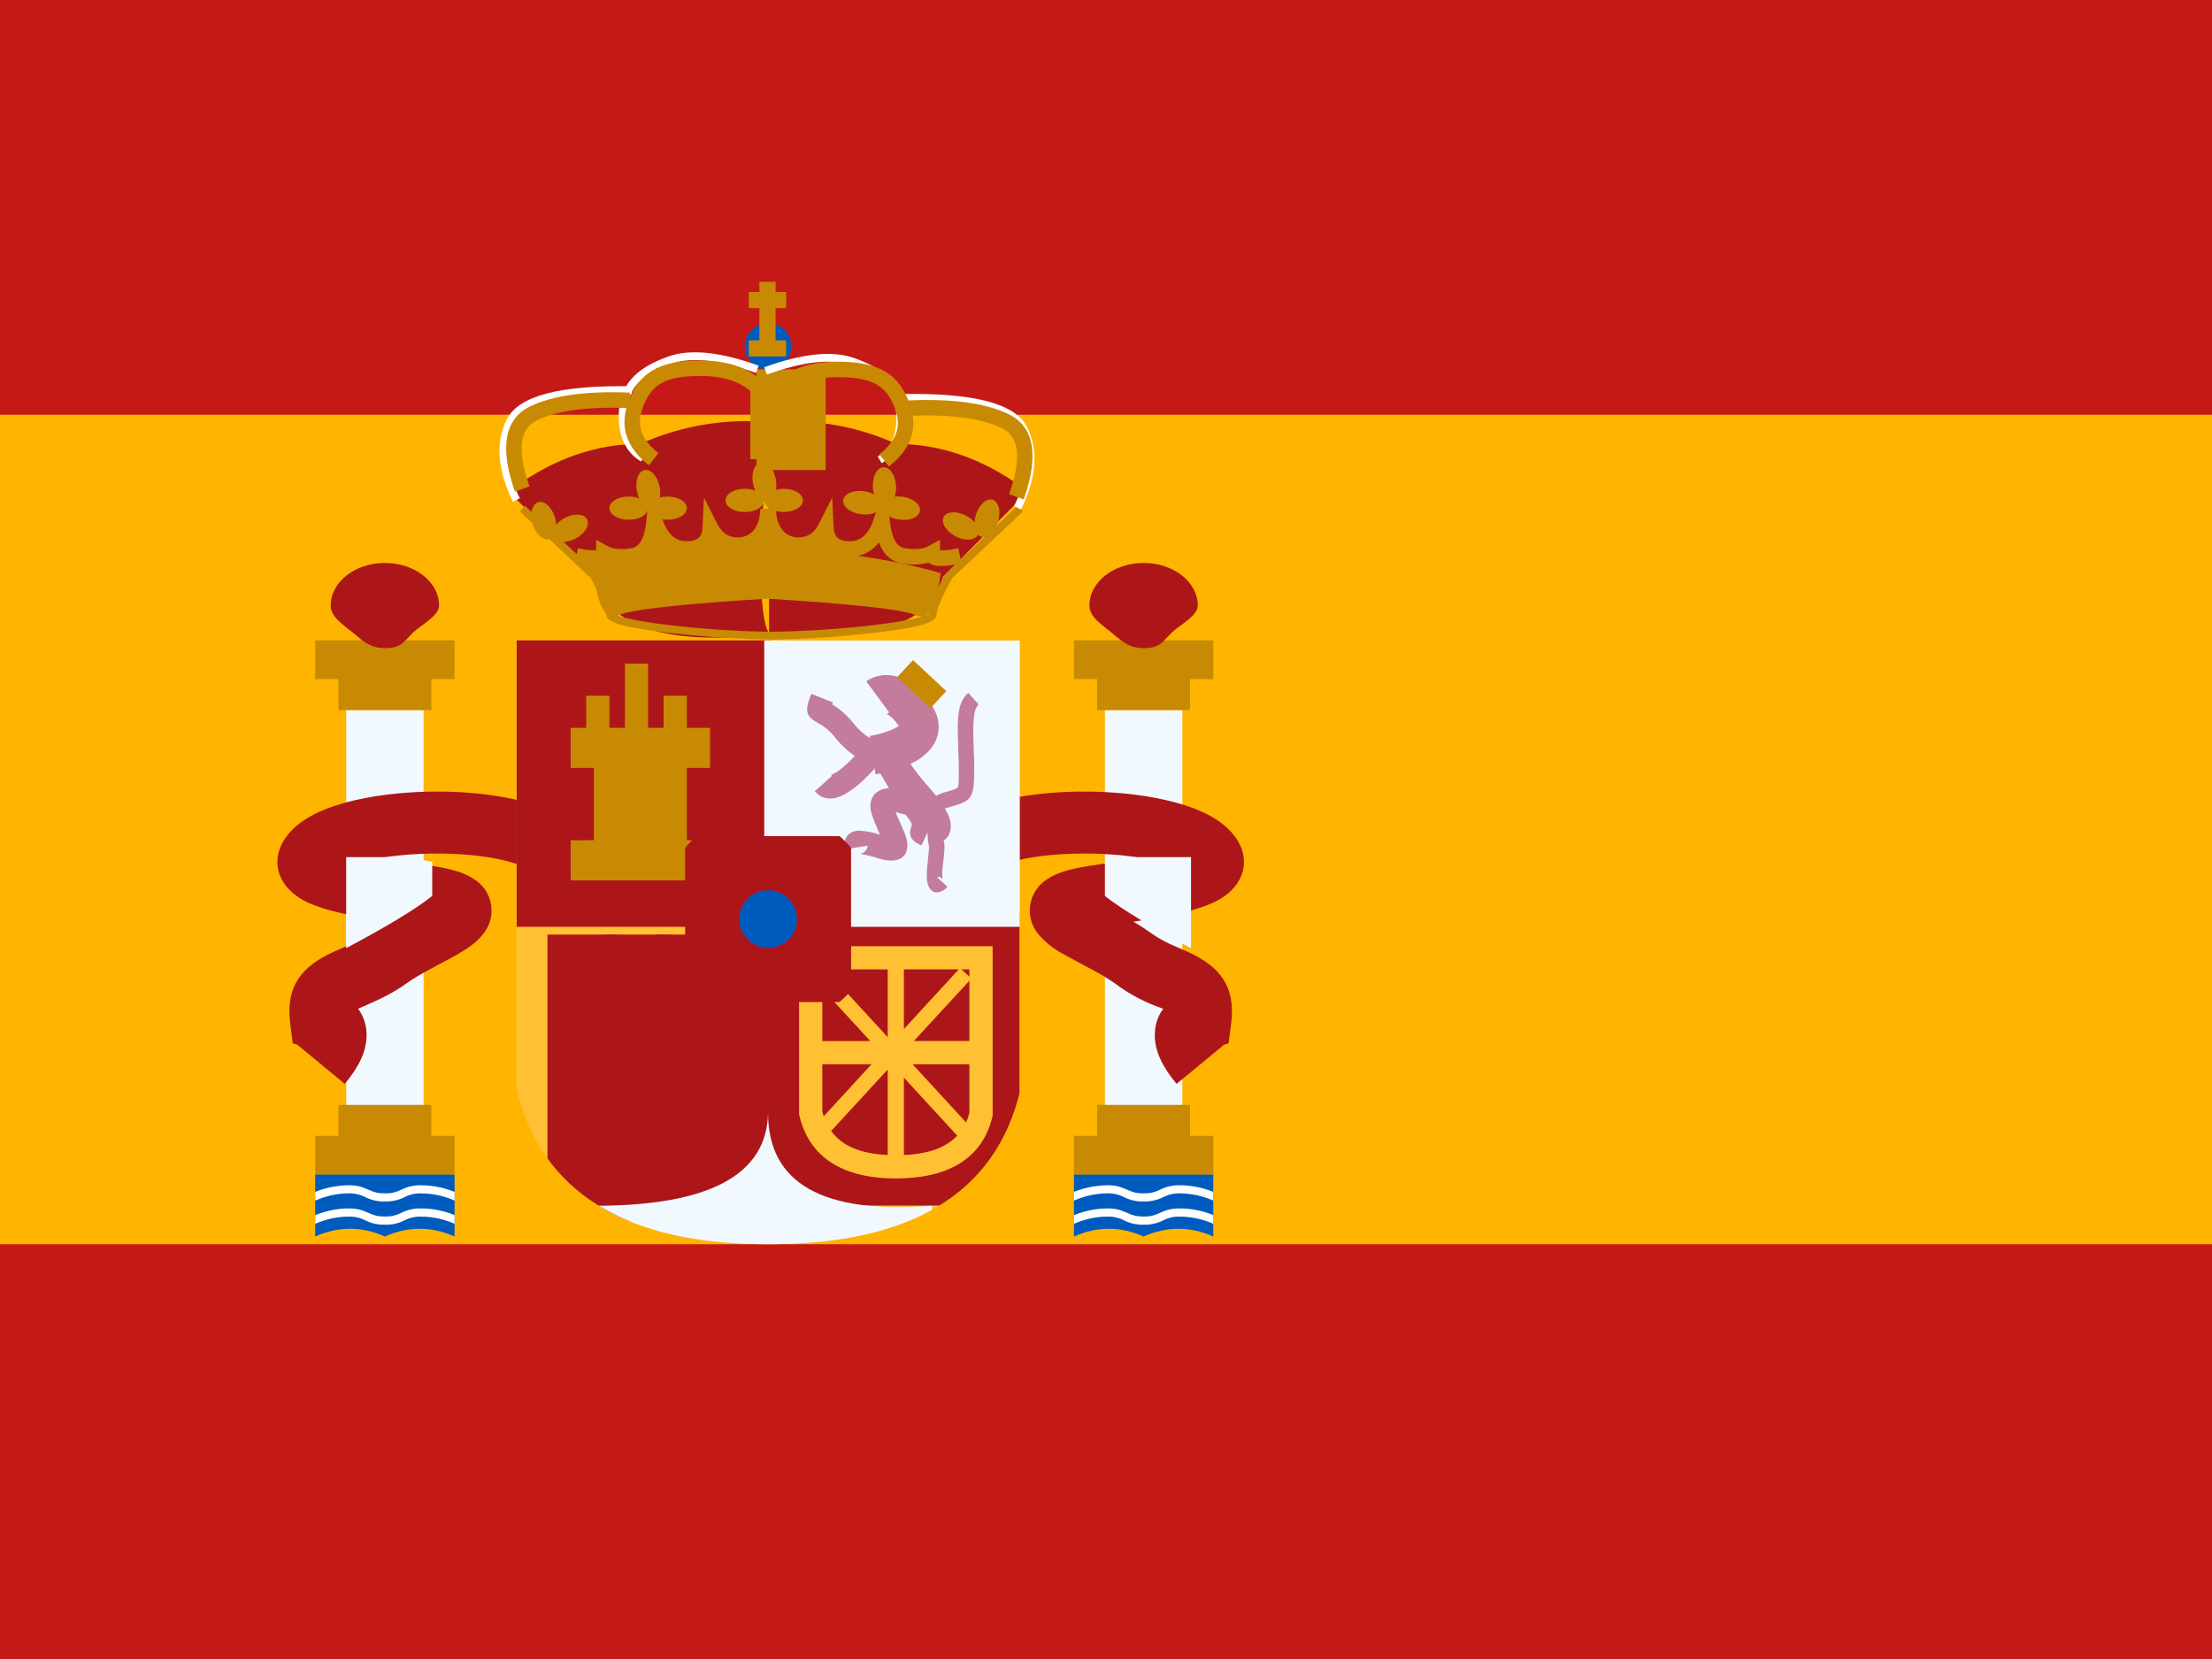
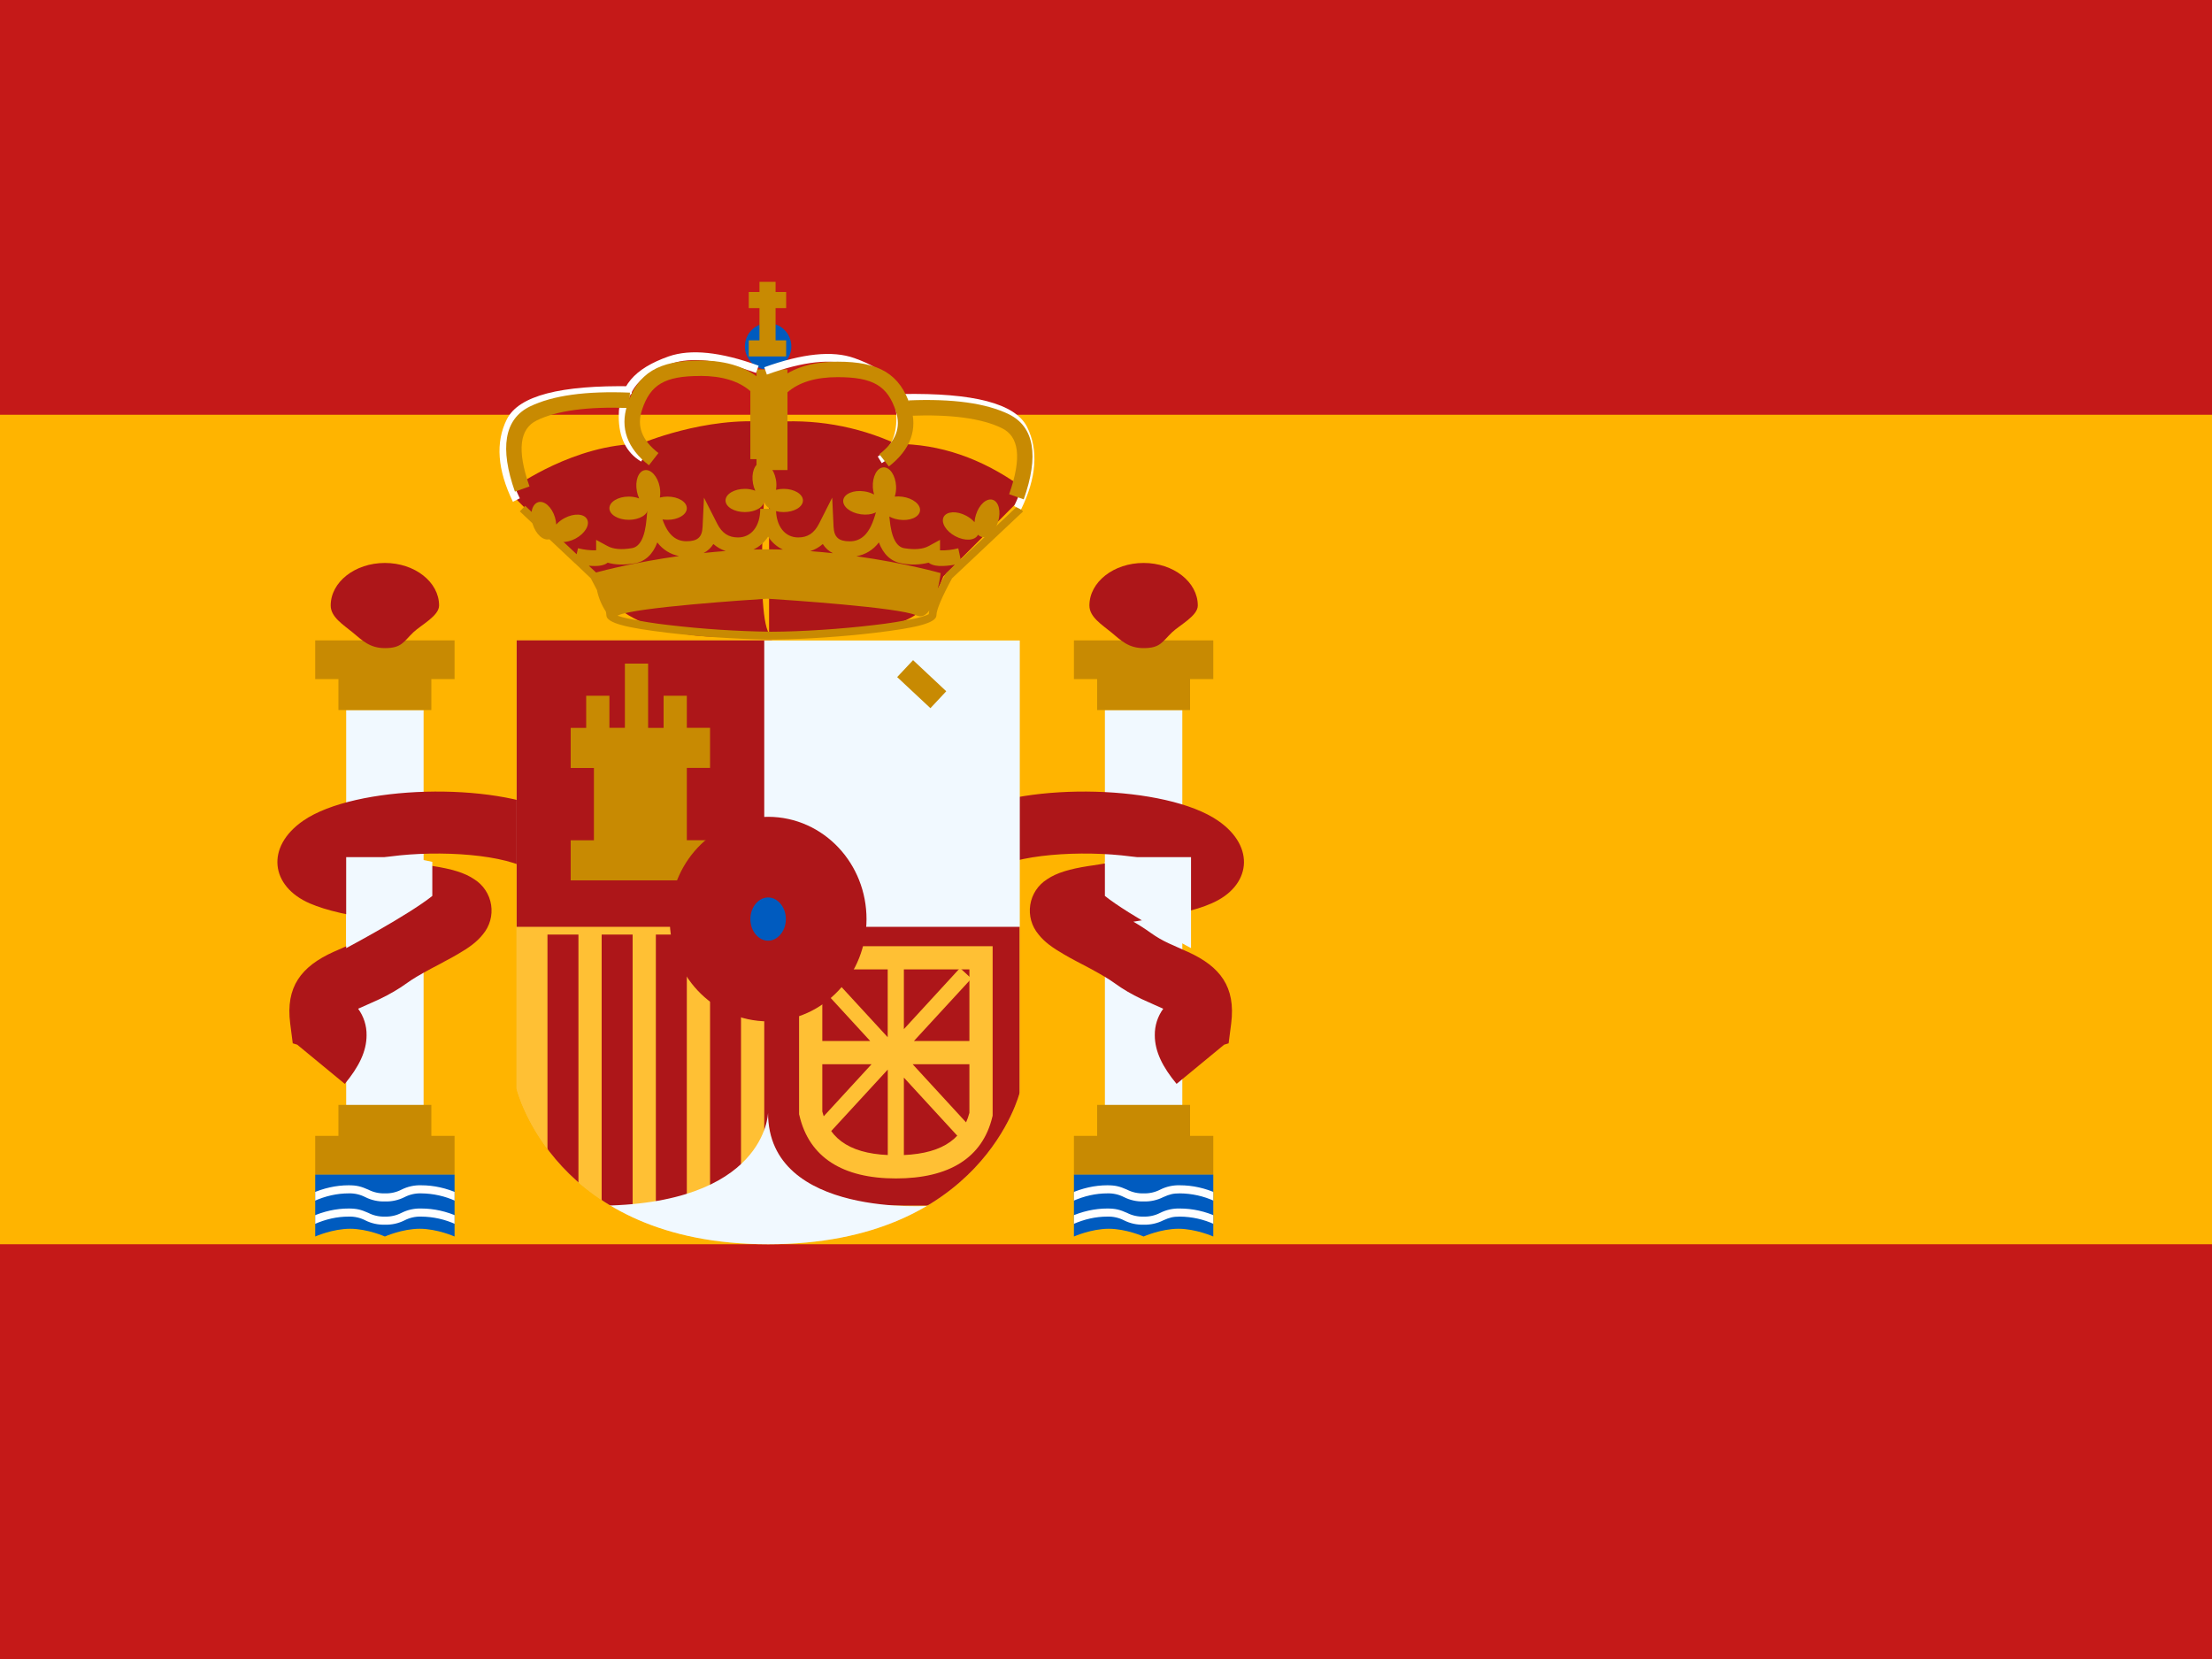
- <svg xmlns="http://www.w3.org/2000/svg" xmlns:xlink="http://www.w3.org/1999/xlink" viewBox="0 0 32 24">
-   <defs>
-     <mask id="mantine-cf0v3nup5" fill="#fff">
-       <path fill-rule="evenodd" d="M0 0h32v24H0z" />
+ <svg xmlns="http://www.w3.org/2000/svg" fill="none" viewBox="0 0 32 24">
+   <mask id="a" style="mask-type:alpha" width="32" height="24" x="0" y="0" maskUnits="userSpaceOnUse">
+     <path fill="#fff" d="M0 0h32v24H0z" />
+   </mask>
+   <g mask="url(#a)">
+     <path fill="#FFB400" fill-rule="evenodd" d="M0 0v24h32V0H0z" clip-rule="evenodd" />
+     <mask id="b" style="mask-type:alpha" width="32" height="24" x="0" y="0" maskUnits="userSpaceOnUse">
+       <path fill="#fff" fill-rule="evenodd" d="M0 0v24h32V0H0z" clip-rule="evenodd" />
    </mask>
-     <mask id="mantine-5jkust8dw" fill="#fff">
-       <use fill-rule="evenodd" xlink:href="#mantine-b5ht6qnfk" />
-     </mask>
-     <mask id="mantine-qucti1z6s" fill="#fff">
-       <use fill-rule="evenodd" xlink:href="#mantine-8ntt5npo6" />
-     </mask>
-     <mask id="mantine-e7zmscipf" fill="#fff">
-       <use fill-rule="evenodd" xlink:href="#mantine-4lh85d6yt" />
-     </mask>
-     <mask id="mantine-i7l5k8a1m" fill="#fff">
-       <use fill-rule="evenodd" xlink:href="#mantine-5d9fcbve5" />
-     </mask>
-     <path id="mantine-b5ht6qnfk" d="M0 0h32v24H0z" />
-     <path id="mantine-8ntt5npo6" d="M0 0h2.016v.896C1.848.821 1.68.784 1.512.784s-.336.037-.504.112C.84.821.672.784.504.784S.168.821 0 .896z" />
-     <path id="mantine-4lh85d6yt" d="M0 0h2.016v.896C1.848.821 1.68.784 1.512.784s-.336.037-.504.112C.84.821.672.784.504.784S.168.821 0 .896z" />
-     <path id="mantine-5d9fcbve5" d="M0 0h7.28v6.54c-.36 1.464-1.574 2.196-3.64 2.196S.36 7.985 0 6.483z" />
-   </defs>
-   <g fill="none" fill-rule="evenodd" mask="url(#mantine-cf0v3nup5)">
-     <use fill="#ffb400" xlink:href="#mantine-b5ht6qnfk" />
-     <path fill="#c51918" d="M0 0h32v6H0zm0 18h32v6H0z" mask="url(#mantine-5jkust8dw)" />
-     <g mask="url(#mantine-5jkust8dw)">
-       <path fill="#f1f9ff" d="M5.008 10.272h1.12v5.824h-1.12z" />
-       <path fill="#c88a02" d="M6.576 9.264v.56H6.24v.448H4.896l-.001-.448H4.56v-.56zm-.336 7.168h.336v.56H4.56v-.56h.336v-.448H6.24z" />
-       <path fill="#ad1619" d="M5.568 9.376c.244 0 .269-.092.412-.229.112-.106.372-.238.372-.387 0-.34-.351-.616-.784-.616s-.784.276-.784.616c0 .166.18.276.314.387.143.117.248.229.47.229z" />
-       <g transform="translate(4.56 16.992)">
-         <use fill="#005bbf" xlink:href="#mantine-8ntt5npo6" />
-         <path fill="#fff" fill-rule="nonzero" d="M-.018.72L-.062.613C.119.532.302.49.484.49c.118 0 .18.017.284.063.092.041.14.054.24.054s.149-.013.24-.054A.593.593 0 011.533.49c.182 0 .364.04.546.122L2.035.72a1.226 1.226 0 00-.502-.112.49.49 0 00-.24.054.593.593 0 01-.285.063.593.593 0 01-.284-.063.49.49 0 00-.24-.054C.317.608.15.645-.018.72zm0-.336L-.062.277A1.33 1.33 0 01.484.155c.118 0 .18.017.284.063.092.041.14.054.24.054s.149-.013.24-.054a.593.593 0 01.285-.063c.182 0 .364.04.546.122l-.044.107a1.226 1.226 0 00-.502-.112.49.49 0 00-.24.054.593.593 0 01-.285.063.593.593 0 01-.284-.063.49.49 0 00-.24-.054C.317.272.15.309-.018.384z" mask="url(#mantine-qucti1z6s)" />
+     <g mask="url(#b)">
+       <path fill="#C51918" fill-rule="evenodd" d="M0 0v6h32V0H0zM0 18v6h32v-6H0z" clip-rule="evenodd" />
+       <path fill="#F1F9FF" d="M5.008 10.272h1.12v5.824h-1.12z" />
+       <path fill="#C88A02" fill-rule="evenodd" d="M6.576 9.264H4.56v.56h.336v.448H6.24v-.448h.336v-.56zM6.24 16.432h.336v.56H4.56v-.56h.336v-.448H6.24v.448z" clip-rule="evenodd" />
+       <path fill="#AD1619" fill-rule="evenodd" d="M5.568 9.376c.244 0 .269-.092.412-.229.112-.106.372-.238.372-.387 0-.34-.351-.616-.784-.616-.433 0-.784.276-.784.616 0 .166.18.276.315.387.142.117.247.229.47.229z" clip-rule="evenodd" />
+       <path fill="#005BBF" fill-rule="evenodd" d="M4.56 16.992h2.016v.896s-.252-.112-.504-.112-.504.112-.504.112-.252-.112-.504-.112-.504.112-.504.112v-.896z" clip-rule="evenodd" />
+       <mask id="c" style="mask-type:alpha" width="3" height="2" x="4" y="16" maskUnits="userSpaceOnUse">
+         <path fill="#fff" fill-rule="evenodd" d="M4.56 16.992h2.016v.896s-.252-.112-.504-.112-.504.112-.504.112-.252-.112-.504-.112-.504.112-.504.112v-.896z" clip-rule="evenodd" />
+       </mask>
+       <g fill="#fff" mask="url(#c)">
+         <path d="M4.542 17.712l-.044-.107c.181-.081.364-.122.546-.122.118 0 .18.017.284.063a.49.49 0 00.24.054.49.49 0 00.24-.054.593.593 0 01.285-.063c.182 0 .364.04.546.122l-.044.107a1.227 1.227 0 00-.502-.112.49.49 0 00-.24.054.593.593 0 01-.285.063.593.593 0 01-.284-.063.49.49 0 00-.24-.054c-.167 0-.334.037-.502.112zM4.542 17.376l-.044-.107c.181-.081.364-.122.546-.122.118 0 .18.017.284.063a.49.49 0 00.24.054.49.49 0 00.24-.054.593.593 0 01.285-.063c.182 0 .364.04.546.122l-.044.107a1.227 1.227 0 00-.502-.112.49.49 0 00-.24.054.593.593 0 01-.285.063.593.593 0 01-.284-.063.49.49 0 00-.24-.054c-.167 0-.334.037-.502.112z" />
      </g>
-       <path fill="#f1f9ff" d="M15.984 10.272h1.12v5.824h-1.12z" />
-       <path fill="#c88a02" d="M17.552 9.264v.56h-.336v.448h-1.344l-.001-.448h-.335v-.56zm-.336 7.168h.336v.56h-2.016v-.56h.336v-.448h1.344z" />
-       <path fill="#ad1619" d="M16.544 9.376c.244 0 .269-.092.412-.229.112-.106.372-.238.372-.387 0-.34-.351-.616-.784-.616s-.784.276-.784.616c0 .166.18.276.314.387.143.117.248.229.47.229z" />
-       <g transform="translate(15.536 16.992)">
-         <use fill="#005bbf" xlink:href="#mantine-4lh85d6yt" />
-         <path fill="#fff" fill-rule="nonzero" d="M-.018.72L-.062.613C.119.532.302.49.484.49c.118 0 .18.017.284.063.092.041.14.054.24.054s.149-.013.24-.054A.593.593 0 011.533.49c.182 0 .364.04.546.122L2.035.72a1.226 1.226 0 00-.502-.112.49.49 0 00-.24.054.593.593 0 01-.285.063.593.593 0 01-.284-.063.49.49 0 00-.24-.054C.317.608.15.645-.018.72zm0-.336L-.062.277A1.33 1.33 0 01.484.155c.118 0 .18.017.284.063.092.041.14.054.24.054s.149-.013.24-.054a.593.593 0 01.285-.063c.182 0 .364.04.546.122l-.044.107a1.226 1.226 0 00-.502-.112.49.49 0 00-.24.054.593.593 0 01-.285.063.593.593 0 01-.284-.063.49.49 0 00-.24-.054C.317.272.15.309-.018.384z" mask="url(#mantine-e7zmscipf)" />
+       <path fill="#F1F9FF" d="M15.984 10.272h1.12v5.824h-1.12z" />
+       <path fill="#C88A02" fill-rule="evenodd" d="M17.552 9.264h-2.016v.56h.336v.448h1.344v-.448h.336v-.56zM17.216 16.432h.336v.56h-2.016v-.56h.336v-.448h1.344v.448z" clip-rule="evenodd" />
+       <path fill="#AD1619" fill-rule="evenodd" d="M16.544 9.376c.244 0 .268-.092.412-.229.112-.106.372-.238.372-.387 0-.34-.351-.616-.784-.616-.433 0-.784.276-.784.616 0 .166.18.276.315.387.142.117.247.229.469.229z" clip-rule="evenodd" />
+       <path fill="#005BBF" fill-rule="evenodd" d="M15.536 16.992h2.016v.896s-.252-.112-.504-.112-.504.112-.504.112-.252-.112-.504-.112-.504.112-.504.112v-.896z" clip-rule="evenodd" />
+       <mask id="d" style="mask-type:alpha" width="3" height="2" x="15" y="16" maskUnits="userSpaceOnUse">
+         <path fill="#fff" fill-rule="evenodd" d="M15.536 16.992h2.016v.896s-.252-.112-.504-.112-.504.112-.504.112-.252-.112-.504-.112-.504.112-.504.112v-.896z" clip-rule="evenodd" />
+       </mask>
+       <g fill="#fff" mask="url(#d)">
+         <path d="M15.518 17.712l-.044-.107c.181-.081.364-.122.546-.122.118 0 .18.017.284.063a.49.49 0 00.24.054.49.49 0 00.24-.054.593.593 0 01.285-.063c.182 0 .364.04.546.122l-.044.107a1.227 1.227 0 00-.502-.112c-.1 0-.148.013-.24.054a.593.593 0 01-.285.063.593.593 0 01-.284-.063.49.49 0 00-.24-.054c-.167 0-.334.037-.502.112zM15.518 17.376l-.044-.107c.181-.081.364-.122.546-.122.118 0 .18.017.284.063a.49.49 0 00.24.054.49.49 0 00.24-.054.593.593 0 01.285-.063c.182 0 .364.04.546.122l-.044.107a1.227 1.227 0 00-.502-.112c-.1 0-.148.013-.24.054a.593.593 0 01-.285.063.593.593 0 01-.284-.063.49.49 0 00-.24-.054c-.167 0-.334.037-.502.112z" />
      </g>
-       <g fill-rule="nonzero">
-         <path fill="#ad1619" d="M5.303 14.976c0 .236-.113.46-.315.704l-.688-.567-.065-.02-.037-.287c-.068-.53.159-.823.625-1.035.012-.005.222-.097.282-.126.099-.047.18-.094.256-.149a2.86 2.86 0 01.251-.162c-.577-.092-.888-.16-1.128-.264-.572-.246-.646-.82-.096-1.198.75-.517 2.759-.563 3.64-.108l-.411.796c-.433-.223-1.416-.265-2.104-.15.104.017.222.037.353.057l.394.061c.275.043.462.097.601.192a.535.535 0 01.124.798c-.086.109-.198.19-.367.288a6.083 6.083 0 01-.191.105l-.193.103c-.161.087-.267.15-.346.207-.124.09-.251.163-.395.232a14.942 14.942 0 01-.312.14.632.632 0 01.122.383zm8.678-3.212c.881-.455 2.89-.409 3.64.108.55.379.476.952-.097 1.198-.239.103-.55.172-1.128.264.097.056.177.108.252.162.076.055.157.102.255.15.06.028.271.12.283.125.466.212.692.505.625 1.035l-.037.287-.065.02-.688.567c-.202-.245-.315-.468-.315-.704 0-.15.044-.278.122-.383a2.474 2.474 0 01-.707-.372 3.085 3.085 0 00-.347-.207l-.192-.103a6.083 6.083 0 01-.191-.105 1.215 1.215 0 01-.367-.288.535.535 0 01.123-.798c.14-.095.327-.149.602-.192l.394-.06c.131-.021.249-.04.353-.059-.688-.114-1.672-.072-2.104.151z" />
-         <path fill="#f1f9ff" d="M5.923 12.4l.33.068v.493c-.234.187-.65.439-1.245.755V12.4zm10.392 0l-.331.068v.493c.235.187.65.439 1.246.755V12.4z" />
-       </g>
-       <path fill="#ad1619" d="M11.131 6.107v.004l.228-.015a3.647 3.647 0 011.607.326c.63 0 1.234.207 1.81.62v.164l-1.13 1.135c-.225.626-.628.659-.942.763a5.814 5.814 0 01-.6.041l-.303.012c-.353.013-.675.022-.675.022v-.003l-.225.023c-1.345.118-2.118-.168-2.32-.858L7.453 7.206v-.164c.576-.413 1.18-.62 1.81-.62a3.746 3.746 0 011.869-.315zm-.005.056l.005-.056c-.16 1.788-.162 2.808-.005 3.06z" />
-       <path fill="#c88a02" fill-rule="nonzero" d="M11.226 7.36c0 .253.129.414.322.414.136 0 .23-.062.3-.198l.191-.378.02.423c.008.15.073.209.234.209.166 0 .282-.108.358-.352l.168-.54.05.564c.025.278.101.41.214.428.153.025.27.013.351-.031l.165-.09v.152a.95.95 0 00.263-.03l.036.162.825-.776.077.081-1.027.967c-.15.276-.226.458-.226.534 0 .115-.3.184-.886.254-.5.06-1.096.099-1.557.099l.112-.003v.003l-.056-.002-.056.002v-.003l-.18-.002a14.725 14.725 0 01-1.265-.094c-.586-.07-.887-.139-.887-.254l-.002-.024c-.061-.06-.11-.18-.146-.36a3.302 3.302 0 00-.077-.15l-.227-.214-.006-.001v-.005l-.794-.747.076-.081.746.7.02-.086a.95.95 0 00.262.03V7.81l.166.09c.081.044.197.056.35.03.113-.018.19-.149.214-.427l.05-.563.169.54c.076.243.192.35.358.35.161 0 .226-.058.233-.208l.02-.423.192.378c.069.136.164.198.3.198.193 0 .322-.161.322-.414zm-.127 1.3l.045-.002c-1.287.078-2.02.16-2.199.243l-.013.004.025.01c.033.01.074.021.123.032.144.033.35.066.592.095.476.057 1.041.095 1.49.097a14.18 14.18 0 001.485-.097c.244-.03.449-.062.593-.095.073-.016.13-.033.166-.048a.195.195 0 00.03-.015l.002-.021c-.05.06-.113.072-.185.038-.18-.084-.912-.165-2.199-.243zm1.615-.813a.515.515 0 01-.301.195 8.48 8.48 0 011.195.249c-.01.078-.02.15-.032.213l.041-.084.062-.116.01-.014.13-.122c-.184.032-.316.029-.386-.028a.88.88 0 01-.386.01c-.157-.025-.267-.13-.333-.303z" />
-       <path fill="#005bbf" d="M11.112 5.347a.336.336 0 100-.672.336.336 0 000 .672z" />
-       <g fill="#c88a02">
-         <path fill-rule="nonzero" d="M8.028 7.483a.445.445 0 01.019.109.371.371 0 01.12-.097c.137-.073.283-.065.326.017.044.082-.032.207-.168.28-.137.072-.283.065-.326-.017-.015.009-.032.02-.05.025-.089.027-.197-.07-.243-.218s-.01-.29.08-.317c.088-.027.196.07.242.218zm6.286-.256l.046.003c.089.028.124.17.079.317-.045.148-.154.246-.243.219a.11.11 0 01-.048-.031c-.045.087-.191.095-.328.022-.136-.072-.212-.198-.168-.28.044-.081.19-.089.326-.016.05.026.092.06.123.096v-.035l.016-.073c.046-.148.154-.246.243-.219zM12.78 6.76c.093-.005.175.116.183.27a.422.422 0 01-.02.156l.037-.006.075.005c.153.021.266.113.253.205-.012.092-.147.149-.3.127-.153-.021-.267-.113-.254-.205v-.005l-.001-.001c-.012.098-.147.155-.3.133-.153-.021-.267-.113-.254-.205.013-.092.148-.149.301-.127a.423.423 0 01.148.048l-.011-.033-.01-.074c-.008-.154.06-.283.153-.288zm-3.455.04c.091-.017.189.092.218.244a.428.428 0 01.003.155l.036-.01.074-.006c.155 0 .28.076.28.168s-.125.168-.28.168-.28-.075-.28-.168v-.006h-.002c.002.1-.123.174-.278.174s-.28-.075-.28-.168.125-.168.28-.168c.057 0 .11.01.154.028l-.016-.031-.02-.072c-.03-.152.02-.29.111-.307zm1.68-.111c.091-.018.189.09.218.243a.428.428 0 01.003.155l.036-.01.074-.006c.155 0 .28.076.28.168s-.125.168-.28.168-.28-.075-.28-.168v-.006h-.002c.002.1-.123.174-.278.174s-.28-.075-.28-.168.125-.168.28-.168c.057 0 .11.01.154.028l-.016-.031-.02-.072c-.03-.152.02-.29.111-.307zm.215-2.612v.147h.153v.233h-.153v.467h.153v.233h-.541v-.233h.154v-.467h-.154v-.233h.154v-.147z" />
-         <path d="M10.944 5.344h1V6.8h-1z" />
-       </g>
-       <g fill-rule="nonzero">
-         <path fill="#fff" d="M9.14 5.588V5.7c-.993-.018-1.563.127-1.708.416-.15.299-.121.662.088 1.093l-.1.05c-.224-.461-.255-.86-.088-1.193.172-.343.774-.496 1.81-.478z" />
-         <path fill="#fff" d="M9.333 6.581l-.058.096c-.216-.129-.324-.35-.324-.653 0-.437.225-.693.722-.868.317-.111.751-.066 1.302.134l-.038.105c-.53-.191-.938-.235-1.227-.133-.456.16-.647.378-.647.762 0 .266.09.45.27.557z" />
-         <path fill="#c88a02" d="M7.66 7.037l-.211.075c-.22-.625-.157-1.049.218-1.232.33-.16.811-.226 1.446-.2l-.01.223c-.6-.024-1.047.037-1.338.179-.246.12-.291.425-.105.955z" />
-         <path fill="#c88a02" d="M10.13 5.439c-.513 0-.723.124-.843.493-.077.234-.003.435.238.622l-.137.177c-.312-.242-.422-.539-.314-.869.153-.47.453-.647 1.055-.647.395 0 .702.103.916.314l.034.033v1.08h-.224v-.984c-.168-.145-.408-.22-.726-.22z" />
-         <path fill="#fff" d="M13.049 5.7l.002.112c.993-.018 1.563.127 1.707.416.15.299.122.662-.087 1.093l.1.05c.224-.461.254-.86.087-1.193-.171-.343-.774-.496-1.809-.478z" />
-         <path fill="#fff" d="M12.698 6.604l.058.096c.216-.129.324-.35.324-.653 0-.436-.225-.692-.722-.867-.317-.112-.751-.066-1.302.133l.038.106c.53-.192.938-.235 1.227-.134.456.16.647.379.647.762 0 .267-.09.45-.27.557z" />
-         <g fill="#c88a02">
-           <path d="M14.6 7.15l.21.074c.22-.625.157-1.049-.217-1.232-.33-.16-.812-.226-1.446-.2l.009.223c.6-.024 1.048.037 1.338.179.247.12.292.425.105.955z" />
-           <path d="M12.117 5.456c.512 0 .723.125.843.493.076.235.002.435-.239.622l.138.177c.312-.242.421-.539.314-.868-.153-.47-.454-.648-1.056-.648-.394 0-.702.104-.916.315l-.033.033v1.08h.224v-.985c.167-.145.407-.219.725-.219z" />
-         </g>
-       </g>
-       <g transform="translate(7.472 9.264)">
-         <use fill="#e1e5e8" opacity=".3" xlink:href="#mantine-5d9fcbve5" />
-         <g fill-rule="nonzero">
-           <path fill="#ffc034" d="M0 4.032h3.696V8.4H0z" mask="url(#mantine-i7l5k8a1m)" />
-           <path fill="#ad1619" d="M.448 4.256h1V8.4h-1zm1.568 0h1V8.4h-1z" mask="url(#mantine-i7l5k8a1m)" />
-           <path fill="#ad1619" d="M1.232 4.256h1V8.4h-1zm1.568 0h1V8.4h-1zM0-.112h3.696v4.256H0z" mask="url(#mantine-i7l5k8a1m)" />
-           <path fill="#ad1619" d="M3.584 3.92H7.28v4.256H3.584z" mask="url(#mantine-i7l5k8a1m)" />
-         </g>
-         <path fill="#f1f9ff" d="M3.584 0h3.92v4.144h-3.92z" mask="url(#mantine-i7l5k8a1m)" />
-         <path fill="#c88a02" d="M1.904.336v.929h.224V.801h.336v.464H2.8v.58h-.336v1.046H2.8v.581H.784v-.58l.335-.001V1.845H.784v-.58h.224V.801h.336v.464h.224V.336z" mask="url(#mantine-i7l5k8a1m)" />
-         <path fill="#c37c9c" fill-rule="nonzero" d="M6.056 3.442a.26.26 0 00.028-.028l.015.013a.116.116 0 00-.04.013zM5.995.922c.15.215.15.452.003.64a.802.802 0 01-.299.224c.093.133.151.207.247.315.046.053.088.102.124.148a.58.58 0 01.131-.053l.028-.008.08-.024c.093-.03.09-.02.089-.29v-.042a5.77 5.77 0 00-.008-.256v-.014c-.02-.484-.002-.67.146-.802l.15.167c-.072.064-.089.23-.072.626v.013c.005.102.007.16.007.213v.095c.001.357-.025.43-.24.503a1.798 1.798 0 01-.115.034c-.032.01-.055.015-.07.022.023.036.04.068.053.1.06.146.042.286-.07.364V2.9l.005.02c.013.053.01.106-.014.321a.781.781 0 00-.006.222c-.008-.022-.04-.05-.085-.043h-.002l.159.144c-.095.104-.23.122-.282-.025-.024-.065-.024-.168-.006-.323.02-.184.022-.227.018-.242a.883.883 0 01-.02-.197l-.087.19c-.1-.046-.151-.087-.164-.16a.162.162 0 01.005-.074.403.403 0 01.012-.036c.012-.032.009-.051-.042-.12l-.04-.055a3.082 3.082 0 00-.146-.038c.012.032.027.066.044.105l.076.172c.03.073.046.127.05.18.013.23-.173.285-.405.217a1.83 1.83 0 00-.284-.07c.076-.002.118-.086.113-.117l-.332.052c-.022-.143.04-.266.21-.27a1.09 1.09 0 01.302.058l-.038-.087a1.937 1.937 0 01-.084-.22c-.058-.193.039-.344.225-.363h.028l-.125-.214-.07.01-.013-.084-.035.04a2.21 2.21 0 01-.245.23c-.223.176-.43.235-.586.06l.25-.224c-.008-.01-.022-.012-.014-.014a.476.476 0 00.142-.085c.063-.05.131-.115.2-.188a1.288 1.288 0 01-.278-.26.905.905 0 00-.182-.175c-.028-.019-.11-.063-.122-.071-.138-.093-.13-.182-.046-.393l.312.124a2.86 2.86 0 00-.01.028 1.234 1.234 0 01.309.275.85.85 0 00.239.214l-.005-.031.086-.017c.067-.016.135-.035.195-.058a.65.65 0 00.141-.07c-.075-.106-.135-.157-.177-.172-.006-.002 0-.002.007-.005a.142.142 0 00.03-.018L5.06.593A.425.425 0 015.154.54c.267-.107.577.005.84.381z" mask="url(#mantine-i7l5k8a1m)" />
-         <path fill="#c88a02" fill-rule="nonzero" d="M5.507.531l.23-.246.48.45-.229.246z" mask="url(#mantine-i7l5k8a1m)" />
-         <path fill="#ffc034" fill-rule="nonzero" d="M4.424 6.816c.107.424.445.632 1.064.632s.957-.203 1.064-.613V4.76H4.424zm2.464-2.392v2.452l-.005.02c-.142.59-.625.888-1.395.888-.771 0-1.254-.306-1.396-.91l-.004-.018V4.424z" mask="url(#mantine-i7l5k8a1m)" />
-         <path fill="#ffc034" fill-rule="nonzero" d="M5.604 4.629v.994l.812-.883.165.152-.833.904h.932v.337l-.95-.001.85.925-.164.152-.812-.884v1.183H5.37v-1.3l-.92 1-.164-.15.85-.926h-.772v-.335l.754-.001-.832-.904.164-.152.92 1V4.629z" mask="url(#mantine-i7l5k8a1m)" />
-         <path fill="#f1f9ff" d="M6.01 8.179c-1.58.124-2.371-.324-2.371-1.344-.016.896-.849 1.344-2.5 1.344v1.208H6.01z" mask="url(#mantine-i7l5k8a1m)" />
-         <circle cx="3.64" cy="4.032" r="1" fill="#005bbf" stroke="#ad1619" stroke-width="1.167" mask="url(#mantine-i7l5k8a1m)" />
+       <path fill="#AD1619" fill-rule="evenodd" d="M4.988 15.68c.202-.245.315-.468.315-.704a.632.632 0 00-.122-.383l.013-.006c-.001 0 .221-.097.299-.134.144-.07.271-.142.395-.232.079-.058.185-.12.346-.207l.152-.08.041-.023c.078-.041.137-.073.191-.105.17-.098.281-.18.367-.288a.535.535 0 00-.124-.798c-.139-.095-.326-.149-.601-.192l-.057-.008a151.658 151.658 0 01-.69-.11c.688-.115 1.671-.073 2.104.15l.41-.796c-.88-.455-2.889-.409-3.639.108-.55.379-.476.952.096 1.198.24.103.551.172 1.128.264a2.867 2.867 0 00-.251.162 1.597 1.597 0 01-.255.15l-.25.111-.033.014c-.466.212-.693.505-.625 1.035l.037.287.065.02.688.567zm-.576-.74l-.002.003.001-.002v-.002zm12.294.036c0 .236.113.46.315.704l.688-.567.065-.02.037-.287c.067-.53-.159-.823-.625-1.035l-.032-.014c-.064-.028-.204-.09-.25-.112a1.596 1.596 0 01-.256-.149 2.868 2.868 0 00-.252-.162c.577-.092.89-.16 1.128-.264.573-.246.647-.82.096-1.198-.75-.517-2.758-.563-3.64-.108l.412.796c.433-.223 1.416-.265 2.104-.15a138.39 138.39 0 01-.69.11l-.057.008c-.275.043-.463.098-.601.192a.535.535 0 00-.124.798c.086.109.198.19.367.288.054.032.112.064.19.105l.042.022.152.08c.161.088.267.15.346.208.124.09.25.163.395.232.078.037.3.134.299.134l.013.006a.633.633 0 00-.122.383z" clip-rule="evenodd" />
+       <path fill="#F1F9FF" d="M5.923 12.4l.331.068v.493c-.352.281-1.246.755-1.246.755V12.4h.915zM16.315 12.4l-.331.068v.493c.352.281 1.246.755 1.246.755V12.4h-.915z" />
+       <path fill="#AD1619" fill-rule="evenodd" d="M14.776 7.206v-.164c-.576-.413-1.18-.62-1.81-.62a3.613 3.613 0 00-1.835-.312v-.003c-.93-.09-1.869.315-1.869.315-.946 0-1.81.62-1.81.62v.164l1.13 1.134s.318 1.092 2.545.836v.003s1.474-.04 1.577-.075c.042-.014.084-.026.128-.039.289-.084.618-.18.814-.725l1.13-1.134zm-3.65-1.045c-.032.377-.215 2.654 0 3.007V6.161z" clip-rule="evenodd" />
+       <path fill="#C88A02" fill-rule="evenodd" d="M8.314 8.15v-.004l-.794-.748.077-.081.745.701.02-.087a.95.95 0 00.262.03V7.81l.166.09c.081.044.198.056.35.03.114-.018.19-.149.214-.427l.05-.563.169.54c.076.243.192.35.358.35.161 0 .226-.058.233-.208l.02-.423.192.378c.069.136.164.198.3.198.193 0 .322-.161.322-.414h.228c0 .253.129.414.322.414.136 0 .23-.062.3-.198l.191-.378.02.423c.008.15.073.209.234.209.166 0 .282-.108.358-.352l.168-.54.05.564c.025.278.101.41.214.428.153.025.27.013.351-.031l.165-.09v.152a.95.95 0 00.264-.03l.035.163.825-.777.077.081-1.027.967c-.15.276-.226.458-.226.534 0 .115-.3.184-.886.254-.46.055-1.001.092-1.445.098h-.112a14.438 14.438 0 01-1.445-.098c-.586-.07-.887-.139-.887-.254a.236.236 0 00-.008-.054.881.881 0 01-.128-.31 5.667 5.667 0 00-.089-.17L8.32 8.15l-.005-.001zm5.505.018c-.183.032-.316.029-.386-.028a.879.879 0 01-.386.01c-.157-.025-.267-.13-.333-.303a.513.513 0 01-.325.2c.717.1 1.219.244 1.219.244s-.012.106-.042.23c.031-.065.07-.137.113-.217l.01-.014.13-.122zm-1.768-.164a.359.359 0 01-.148-.134.5.5 0 01-.182.103c.113.008.223.019.33.03zm-.725-.053a.513.513 0 01-.214-.188.513.513 0 01-.212.187l.154-.003h.09c.061 0 .122.002.182.004zm-2.704.33l-.104-.097c.125.012.218 0 .273-.044.11.032.239.035.386.01.157-.025.267-.13.332-.303a.514.514 0 00.314.197c-.618.087-1.079.205-1.2.238zm1.876-.31c-.109.008-.215.018-.318.029a.36.36 0 00.14-.13c.053.046.112.08.178.101zm2.755.93c.079.037.141 0 .191-.07a.364.364 0 00-.008.053.198.198 0 01-.03.015 1.083 1.083 0 01-.166.048 6.13 6.13 0 01-.592.095c-.475.057-1.04.095-1.488.097a14.191 14.191 0 01-1.488-.097 6.131 6.131 0 01-.592-.095 1.26 1.26 0 01-.147-.04.179.179 0 00.012-.006c.245-.114 1.863-.222 2.154-.24.291.018 1.91.126 2.154.24zm.308-.02v.001-.001z" clip-rule="evenodd" />
+       <path fill="#005BBF" fill-rule="evenodd" d="M11.112 5.347a.336.336 0 100-.672.336.336 0 000 .672z" clip-rule="evenodd" />
+       <path fill="#C88A02" fill-rule="evenodd" d="M10.894 6.997a.44.44 0 00.032.102.425.425 0 00-.15-.027c-.155 0-.28.076-.28.168 0 .093.125.168.28.168.155 0 .28-.075.28-.168 0 .093.126.168.28.168.155 0 .28-.075.28-.168 0-.092-.125-.168-.28-.168a.445.445 0 00-.11.014.424.424 0 00-.002-.153c-.03-.152-.128-.26-.219-.243-.09.018-.14.155-.111.307zm.162.243v-.005.005zm-1.81-.03a.446.446 0 01-.032-.101c-.03-.152.02-.29.111-.307.091-.018.19.09.219.243.01.054.01.107.002.153a.445.445 0 01.11-.014c.155 0 .28.076.28.168 0 .093-.125.168-.28.168-.155 0-.28-.075-.28-.168v-.005.005c0 .093-.125.168-.28.168-.155 0-.28-.075-.28-.168 0-.092.125-.168.28-.168.055 0 .107.01.15.027zm3.508.103c-.013.092-.147.149-.3.127-.154-.021-.267-.113-.255-.205.013-.092.148-.149.301-.127a.424.424 0 01.145.046.44.44 0 01-.018-.105c-.008-.154.06-.283.153-.288.093-.005.175.116.183.27a.425.425 0 01-.019.153.445.445 0 01.11.002c.154.021.268.113.255.205-.013.092-.148.149-.301.127-.153-.021-.267-.113-.254-.205zm0 0v-.005.005zm1.066.444c.137.073.283.065.326-.017l.003-.004a.11.11 0 00.047.03c.09.027.198-.07.243-.219.045-.148.01-.29-.079-.317-.089-.027-.197.071-.242.219a.447.447 0 00-.02.105.424.424 0 00-.12-.093c-.136-.073-.282-.065-.326.016-.043.082.032.208.168.28zm-5.495.035c-.137.072-.283.065-.326-.017a.103.103 0 01-.002-.005.11.11 0 01-.048.03c-.089.027-.197-.07-.243-.218-.045-.148-.01-.29.08-.317.088-.027.197.07.242.218a.446.446 0 01.019.105.424.424 0 01.12-.093c.137-.073.283-.065.326.017.044.082-.032.207-.168.28zM10.987 4.077h.233v.147h.153v.233h-.153v.467h.153v.233h-.541v-.233h.155v-.467h-.155v-.233h.155v-.147z" clip-rule="evenodd" />
+       <path fill="#C88A02" d="M10.944 5.344h.448V6.8h-.448z" />
+       <path fill="#fff" d="M9.14 5.588L9.14 5.7c-.993-.018-1.563.127-1.708.416-.15.299-.121.662.088 1.093l-.1.05c-.224-.461-.255-.86-.088-1.193.172-.343.775-.496 1.81-.478z" />
+       <path fill="#fff" d="M9.333 6.581l-.058.096c-.216-.129-.324-.35-.324-.653 0-.437.225-.692.722-.868.318-.111.751-.066 1.302.134l-.038.105c-.529-.191-.938-.235-1.227-.133-.456.16-.647.378-.647.762 0 .266.09.45.27.557z" />
+       <path fill="#C88A02" d="M7.66 7.037l-.211.075c-.22-.625-.157-1.049.218-1.232.33-.16.811-.226 1.446-.2l-.01.223c-.6-.024-1.047.037-1.338.179-.246.12-.291.425-.105.955z" />
+       <path fill="#C88A02" d="M10.13 5.439c-.513 0-.723.124-.843.493-.077.234-.003.435.238.622l-.137.177c-.312-.242-.422-.539-.314-.869.153-.47.453-.647 1.055-.647.395 0 .702.103.916.314l.034.033v1.08h-.224v-.984c-.167-.145-.408-.22-.726-.22z" />
+       <path fill="#fff" d="M13.05 5.7l.001.112c.993-.018 1.563.127 1.707.416.15.299.122.662-.087 1.093l.1.05c.224-.461.254-.86.088-1.193-.172-.343-.775-.496-1.81-.478z" />
+       <path fill="#fff" d="M12.698 6.604l.058.096c.216-.129.324-.35.324-.653 0-.436-.225-.692-.722-.867-.317-.112-.75-.066-1.302.133l.038.106c.53-.192.939-.235 1.227-.134.456.16.647.379.647.762 0 .267-.09.45-.27.557z" />
+       <path fill="#C88A02" d="M14.6 7.15l.21.074c.22-.625.157-1.049-.217-1.232-.33-.16-.812-.226-1.446-.2l.009.223c.6-.024 1.048.037 1.338.179.247.12.292.425.105.955z" />
+       <path fill="#C88A02" d="M12.117 5.456c.513 0 .723.125.843.493.077.235.002.435-.239.622l.138.177c.312-.242.422-.539.314-.868-.153-.47-.454-.648-1.056-.648-.394 0-.702.104-.916.315l-.033.033v1.08h.224v-.985c.167-.145.407-.219.725-.219z" />
+       <path fill="#E1E5E8" fill-rule="evenodd" d="M7.472 9.264h7.28v6.54S14.212 18 11.112 18s-3.64-2.253-3.64-2.253V9.264z" clip-rule="evenodd" opacity=".3" />
+       <mask id="e" style="mask-type:alpha" width="8" height="9" x="7" y="9" maskUnits="userSpaceOnUse">
+         <path fill="#fff" fill-rule="evenodd" d="M7.472 9.264h7.28v6.54S14.212 18 11.112 18s-3.64-2.253-3.64-2.253V9.264z" clip-rule="evenodd" />
+       </mask>
+       <g mask="url(#e)">
+         <path fill="#FFC034" d="M7.472 13.296h3.696v4.368H7.472z" />
+         <path fill="#AD1619" d="M7.92 13.52h.448v4.144H7.92zM9.488 13.52h.448v4.144h-.448zM8.704 13.52h.448v4.144h-.448zM10.272 13.52h.448v4.144h-.448zM7.472 9.152h3.696v4.256H7.472z" />
+         <path fill="#AD1619" d="M11.056 13.184h3.696v4.256h-3.696z" />
+         <path fill="#F1F9FF" d="M11.056 9.264h3.92v4.144h-3.92z" />
+         <path fill="#C88A02" fill-rule="evenodd" d="M9.04 9.6h.336v.93H9.6v-.465h.336v.464h.336v.58h-.336v1.046h.336v.581H8.256v-.58h.336V11.11h-.336v-.58h.224v-.465h.336v.464h.224V9.6z" clip-rule="evenodd" />
+         <path fill="#C88A02" d="M12.979 9.795l.23-.245.48.45-.229.245-.481-.45z" />
+         <path fill="#FFC034" fill-rule="evenodd" d="M14.36 16.14v-2.452h-2.8v2.432l.005.018c.141.604.624.91 1.395.91.77 0 1.253-.298 1.395-.888l.005-.02zm-1.4.572c-.619 0-.957-.208-1.064-.632v-2.056h2.128v2.075c-.107.41-.445.613-1.064.613z" clip-rule="evenodd" />
+         <path fill="#FFC034" fill-rule="evenodd" d="M13.076 13.893h-.234v1.112l-.92-1-.164.15.831.905h-.753v.336h.772l-.85.925.165.152.92-1v1.299h.233v-1.183l.812.884.165-.152-.85-.925h.949v-.336h-.931l.832-.904-.165-.152-.812.884v-.995z" clip-rule="evenodd" />
+         <path fill="#F1F9FF" fill-rule="evenodd" d="M13.483 17.443s-2.372.186-2.372-1.344c0 0-.023 1.344-2.5 1.344v1.207h4.872v-1.207z" clip-rule="evenodd" />
+         <path fill="#005BBF" fill-rule="evenodd" stroke="#AD1619" stroke-width="1.167" d="M11.112 14.192c.464 0 .84-.401.84-.896s-.376-.896-.84-.896c-.464 0-.84.401-.84.896s.376.896.84.896z" clip-rule="evenodd" />
      </g>
    </g>
  </g>
</svg>
